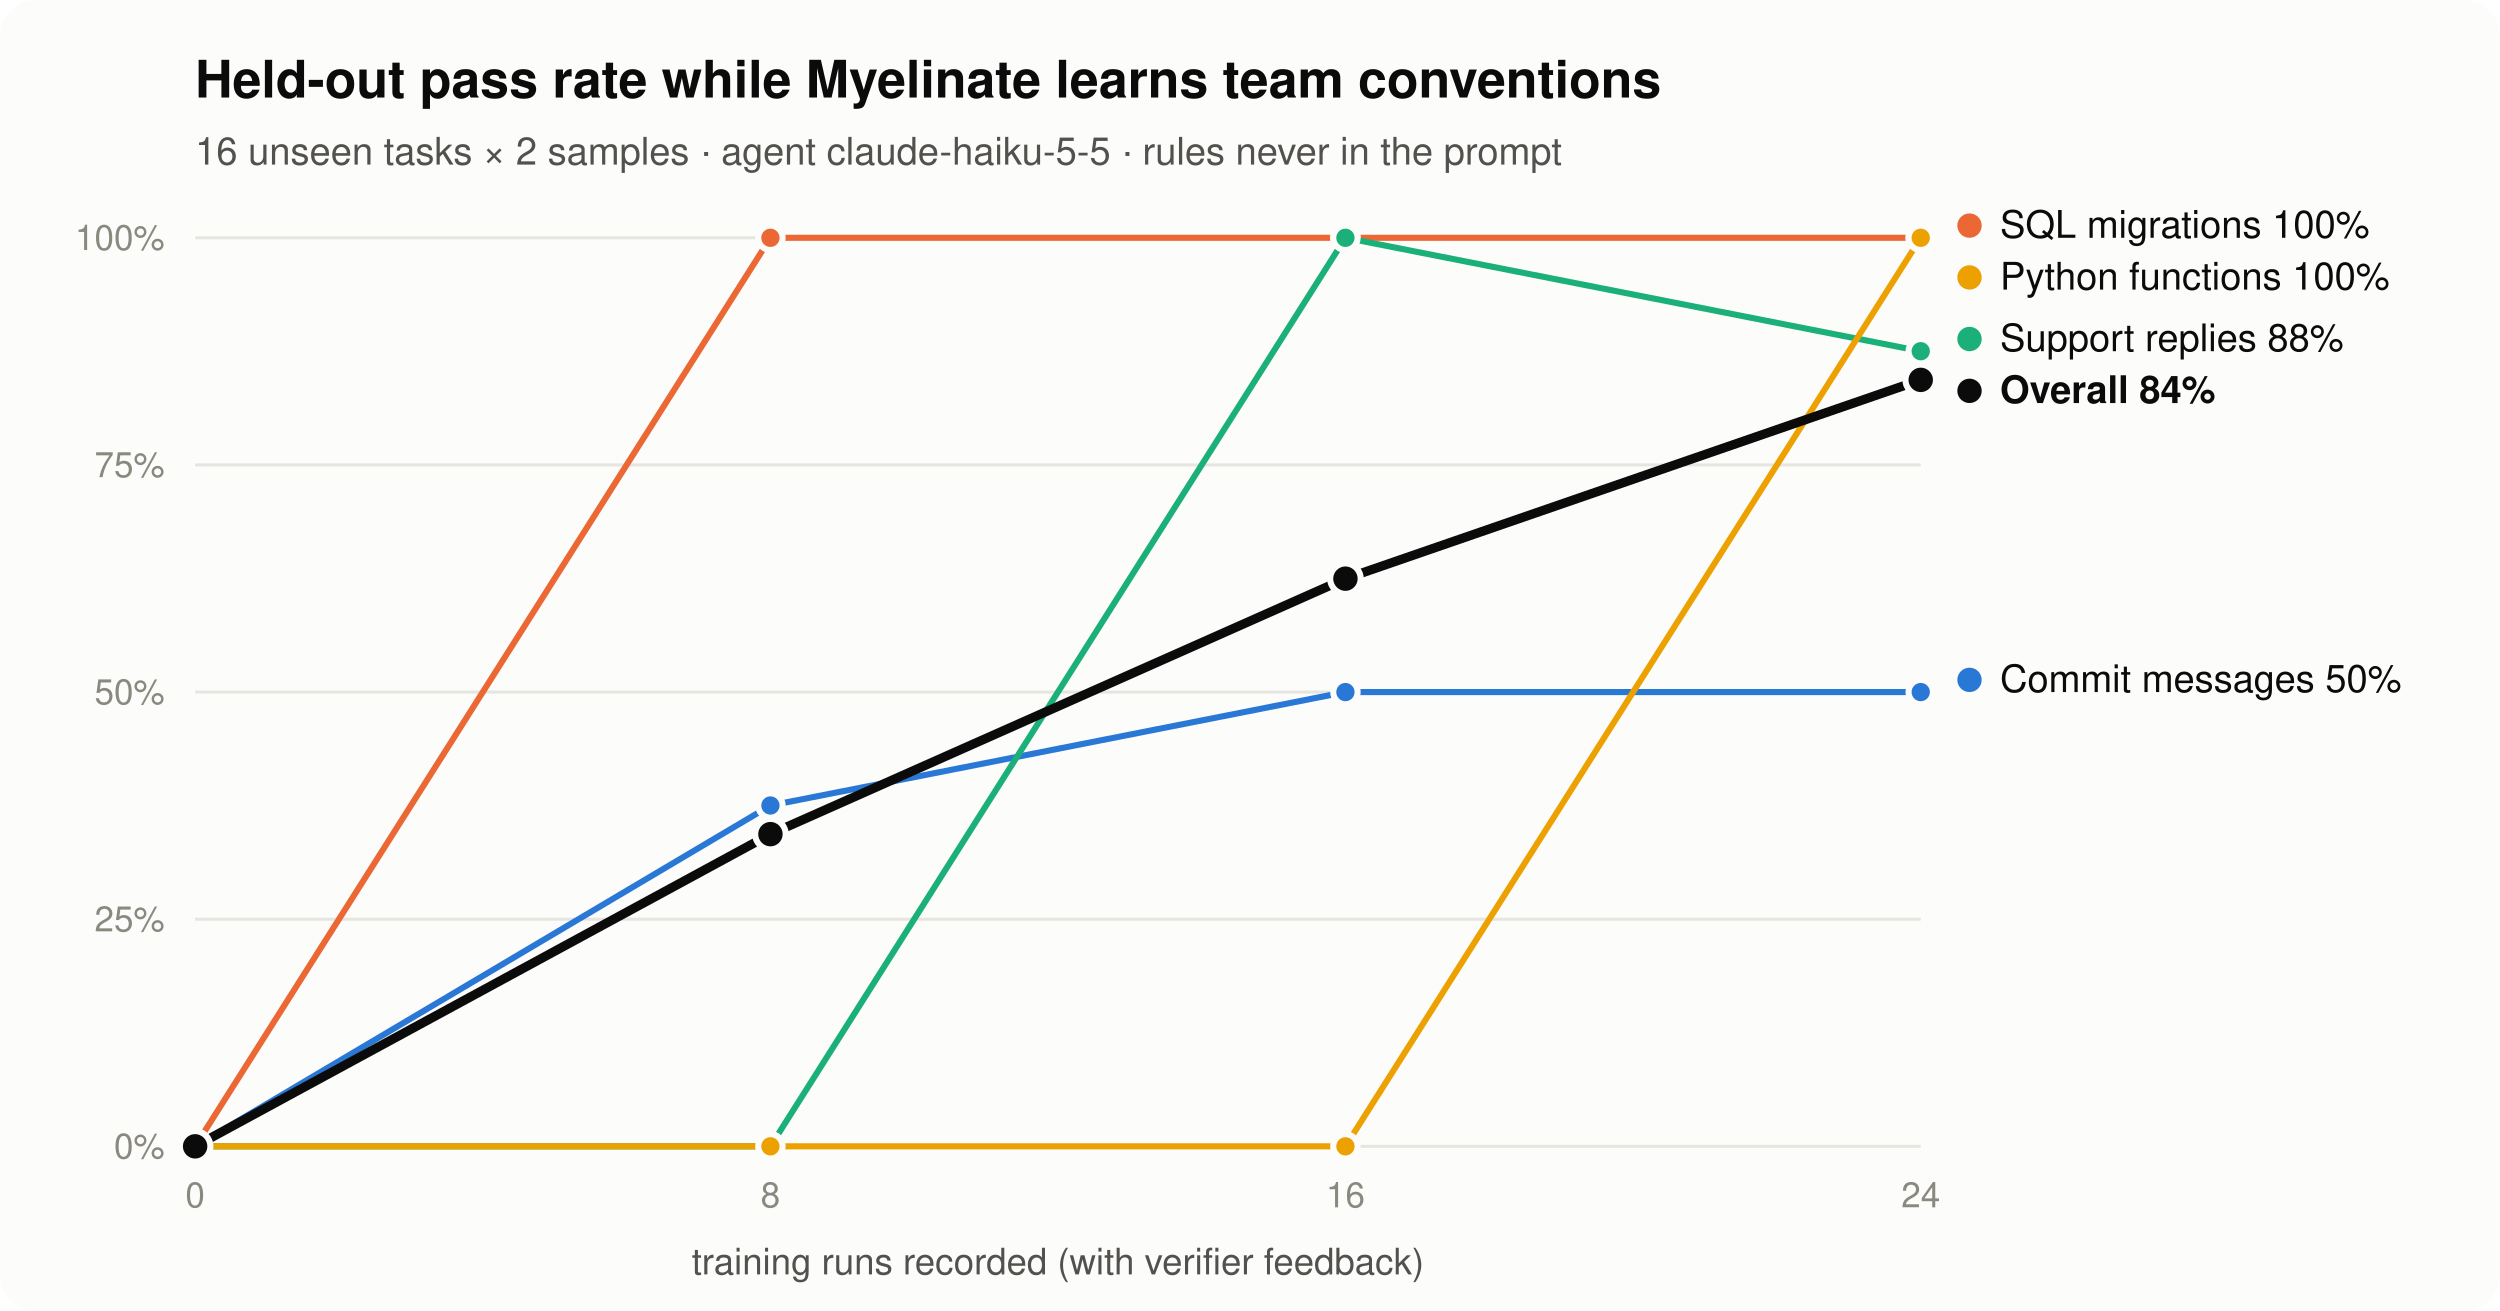
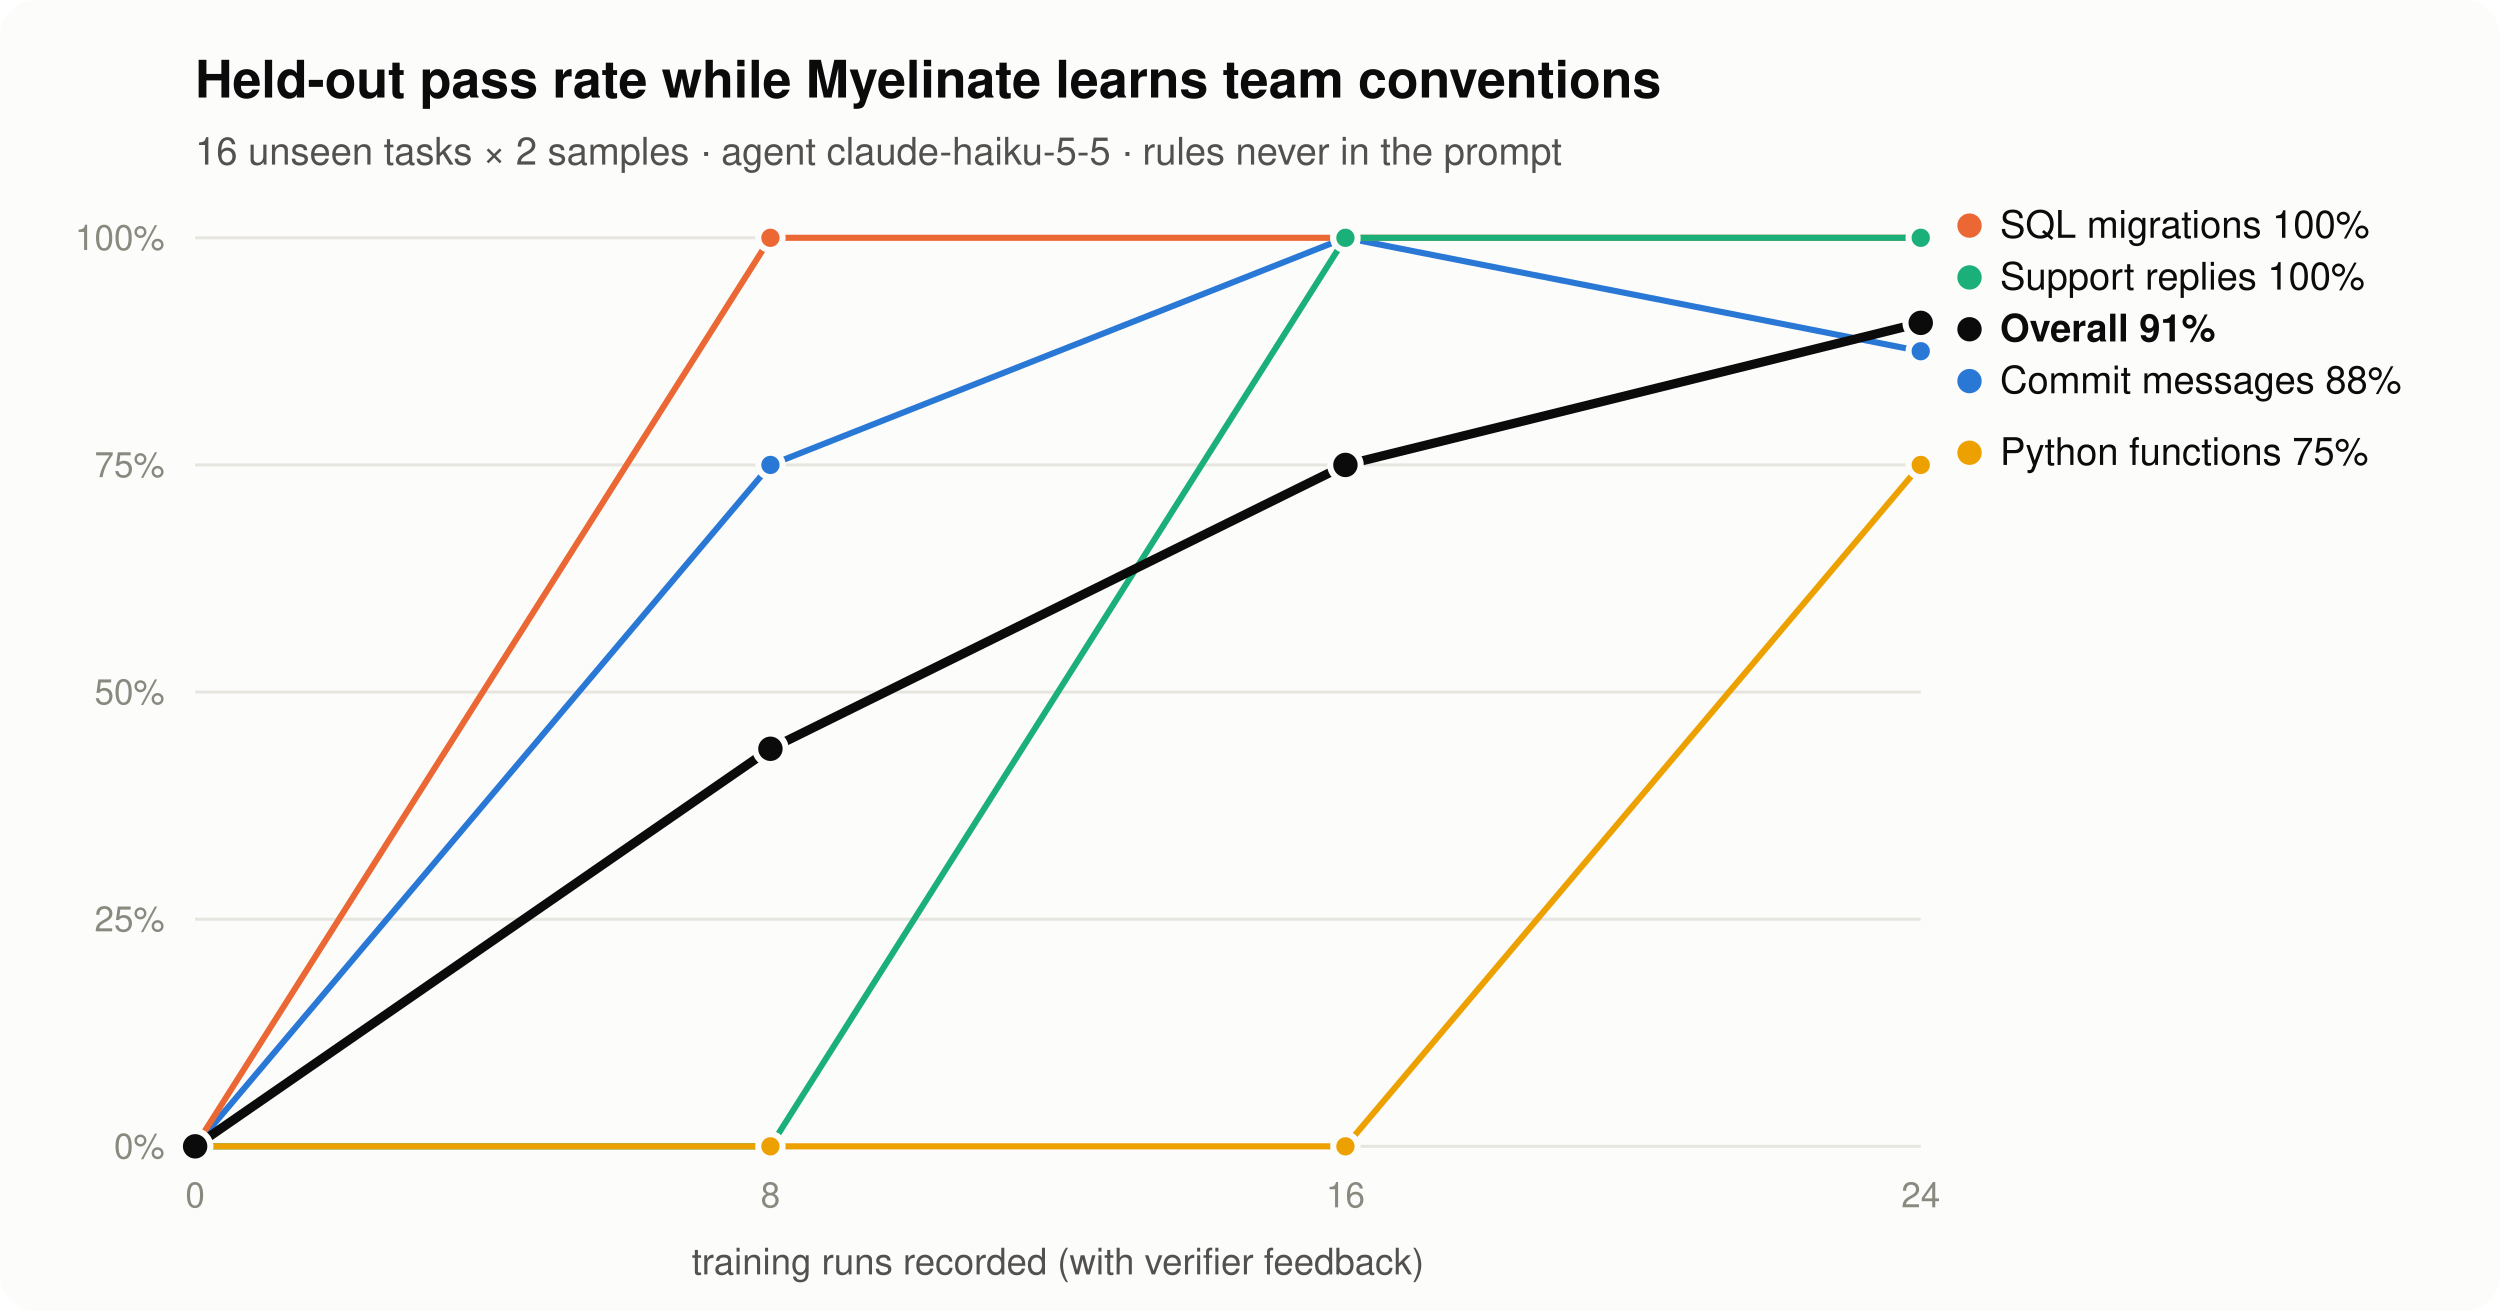
- <svg xmlns="http://www.w3.org/2000/svg" width="820" height="430" viewBox="0 0 820 430" font-family="-apple-system, Segoe UI, Helvetica, Arial, sans-serif" role="img" aria-label="Held-out pass rate rises from 0% to 84% over 24 training runs">
+ <svg xmlns="http://www.w3.org/2000/svg" width="820" height="430" viewBox="0 0 820 430" font-family="-apple-system, Segoe UI, Helvetica, Arial, sans-serif" role="img" aria-label="Held-out pass rate rises from 0% to 91% over 24 training runs">
  <rect width="820" height="430" rx="12" fill="#fcfcfb" />
  <text x="64" y="32" font-size="17" font-weight="600" fill="#0b0b0b">Held-out pass rate while Myelinate learns team conventions</text>
  <text x="64" y="54" font-size="12.5" fill="#52514e">16 unseen tasks × 2 samples · agent claude-haiku-5-5 · rules never in the prompt</text>
  <line x1="64" x2="630" y1="376.0" y2="376.0" stroke="#e6e5df" stroke-width="1" />
  <text x="54" y="380.0" font-size="11.5" text-anchor="end" fill="#8a897f">0%</text>
  <line x1="64" x2="630" y1="301.5" y2="301.5" stroke="#e6e5df" stroke-width="1" />
  <text x="54" y="305.5" font-size="11.5" text-anchor="end" fill="#8a897f">25%</text>
  <line x1="64" x2="630" y1="227.0" y2="227.0" stroke="#e6e5df" stroke-width="1" />
  <text x="54" y="231.0" font-size="11.5" text-anchor="end" fill="#8a897f">50%</text>
  <line x1="64" x2="630" y1="152.5" y2="152.5" stroke="#e6e5df" stroke-width="1" />
  <text x="54" y="156.5" font-size="11.5" text-anchor="end" fill="#8a897f">75%</text>
  <line x1="64" x2="630" y1="78.0" y2="78.0" stroke="#e6e5df" stroke-width="1" />
  <text x="54" y="82.0" font-size="11.5" text-anchor="end" fill="#8a897f">100%</text>
  <text x="64.0" y="396" font-size="11.5" text-anchor="middle" fill="#8a897f">0</text>
  <text x="252.7" y="396" font-size="11.5" text-anchor="middle" fill="#8a897f">8</text>
  <text x="441.3" y="396" font-size="11.5" text-anchor="middle" fill="#8a897f">16</text>
  <text x="630.0" y="396" font-size="11.5" text-anchor="middle" fill="#8a897f">24</text>
  <text x="347.0" y="418" font-size="12" text-anchor="middle" fill="#52514e">training runs recorded (with verifier feedback)</text>
-   <path d="M64.0,376.0 L252.7,264.2 L441.3,227.0 L630.0,227.0" fill="none" stroke="#2a78d6" stroke-width="2.0" stroke-linejoin="round" stroke-linecap="round" />
+   <path d="M64.0,376.0 L252.7,152.5 L441.3,78.0 L630.0,115.2" fill="none" stroke="#2a78d6" stroke-width="2.0" stroke-linejoin="round" stroke-linecap="round" />
  <circle cx="64.0" cy="376.0" r="4" fill="#2a78d6" stroke="#fcfcfb" stroke-width="2" />
-   <circle cx="252.7" cy="264.2" r="4" fill="#2a78d6" stroke="#fcfcfb" stroke-width="2" />
-   <circle cx="441.3" cy="227.0" r="4" fill="#2a78d6" stroke="#fcfcfb" stroke-width="2" />
-   <circle cx="630.0" cy="227.0" r="4" fill="#2a78d6" stroke="#fcfcfb" stroke-width="2" />
+   <circle cx="252.7" cy="152.5" r="4" fill="#2a78d6" stroke="#fcfcfb" stroke-width="2" />
+   <circle cx="441.3" cy="78.0" r="4" fill="#2a78d6" stroke="#fcfcfb" stroke-width="2" />
+   <circle cx="630.0" cy="115.2" r="4" fill="#2a78d6" stroke="#fcfcfb" stroke-width="2" />
  <path d="M64.0,376.0 L252.7,78.0 L441.3,78.0 L630.0,78.0" fill="none" stroke="#eb6834" stroke-width="2.0" stroke-linejoin="round" stroke-linecap="round" />
  <circle cx="64.0" cy="376.0" r="4" fill="#eb6834" stroke="#fcfcfb" stroke-width="2" />
  <circle cx="252.7" cy="78.0" r="4" fill="#eb6834" stroke="#fcfcfb" stroke-width="2" />
  <circle cx="441.3" cy="78.0" r="4" fill="#eb6834" stroke="#fcfcfb" stroke-width="2" />
  <circle cx="630.0" cy="78.0" r="4" fill="#eb6834" stroke="#fcfcfb" stroke-width="2" />
-   <path d="M64.0,376.0 L252.7,376.0 L441.3,78.0 L630.0,115.2" fill="none" stroke="#1baf7a" stroke-width="2.0" stroke-linejoin="round" stroke-linecap="round" />
+   <path d="M64.0,376.0 L252.7,376.0 L441.3,78.0 L630.0,78.0" fill="none" stroke="#1baf7a" stroke-width="2.0" stroke-linejoin="round" stroke-linecap="round" />
  <circle cx="64.0" cy="376.0" r="4" fill="#1baf7a" stroke="#fcfcfb" stroke-width="2" />
  <circle cx="252.7" cy="376.0" r="4" fill="#1baf7a" stroke="#fcfcfb" stroke-width="2" />
  <circle cx="441.3" cy="78.0" r="4" fill="#1baf7a" stroke="#fcfcfb" stroke-width="2" />
-   <circle cx="630.0" cy="115.2" r="4" fill="#1baf7a" stroke="#fcfcfb" stroke-width="2" />
-   <path d="M64.0,376.0 L252.7,376.0 L441.3,376.0 L630.0,78.0" fill="none" stroke="#eda100" stroke-width="2.0" stroke-linejoin="round" stroke-linecap="round" />
+   <circle cx="630.0" cy="78.0" r="4" fill="#1baf7a" stroke="#fcfcfb" stroke-width="2" />
+   <path d="M64.0,376.0 L252.7,376.0 L441.3,376.0 L630.0,152.5" fill="none" stroke="#eda100" stroke-width="2.0" stroke-linejoin="round" stroke-linecap="round" />
  <circle cx="64.0" cy="376.0" r="4" fill="#eda100" stroke="#fcfcfb" stroke-width="2" />
  <circle cx="252.7" cy="376.0" r="4" fill="#eda100" stroke="#fcfcfb" stroke-width="2" />
  <circle cx="441.3" cy="376.0" r="4" fill="#eda100" stroke="#fcfcfb" stroke-width="2" />
-   <circle cx="630.0" cy="78.0" r="4" fill="#eda100" stroke="#fcfcfb" stroke-width="2" />
-   <path d="M64.0,376.0 L252.7,273.6 L441.3,189.8 L630.0,124.6" fill="none" stroke="#0b0b0b" stroke-width="3.0" stroke-linejoin="round" stroke-linecap="round" />
+   <circle cx="630.0" cy="152.5" r="4" fill="#eda100" stroke="#fcfcfb" stroke-width="2" />
+   <path d="M64.0,376.0 L252.7,245.6 L441.3,152.5 L630.0,105.9" fill="none" stroke="#0b0b0b" stroke-width="3.0" stroke-linejoin="round" stroke-linecap="round" />
  <circle cx="64.0" cy="376.0" r="5" fill="#0b0b0b" stroke="#fcfcfb" stroke-width="2" />
-   <circle cx="252.7" cy="273.6" r="5" fill="#0b0b0b" stroke="#fcfcfb" stroke-width="2" />
-   <circle cx="441.3" cy="189.8" r="5" fill="#0b0b0b" stroke="#fcfcfb" stroke-width="2" />
-   <circle cx="630.0" cy="124.6" r="5" fill="#0b0b0b" stroke="#fcfcfb" stroke-width="2" />
+   <circle cx="252.7" cy="245.6" r="5" fill="#0b0b0b" stroke="#fcfcfb" stroke-width="2" />
+   <circle cx="441.3" cy="152.5" r="5" fill="#0b0b0b" stroke="#fcfcfb" stroke-width="2" />
+   <circle cx="630.0" cy="105.9" r="5" fill="#0b0b0b" stroke="#fcfcfb" stroke-width="2" />
  <circle cx="646" cy="74.0" r="4" fill="#eb6834" />
  <text x="656" y="78.0" font-size="12.5" fill="#0b0b0b" font-weight="400">SQL migrations 100%</text>
-   <circle cx="646" cy="91.0" r="4" fill="#eda100" />
-   <text x="656" y="95.0" font-size="12.5" fill="#0b0b0b" font-weight="400">Python functions 100%</text>
-   <circle cx="646" cy="111.2" r="4" fill="#1baf7a" />
-   <text x="656" y="115.2" font-size="12.5" fill="#0b0b0b" font-weight="400">Support replies 88%</text>
-   <circle cx="646" cy="128.2" r="4" fill="#0b0b0b" />
-   <text x="656" y="132.2" font-size="12.5" fill="#0b0b0b" font-weight="600">Overall 84%</text>
-   <circle cx="646" cy="223.0" r="4" fill="#2a78d6" />
-   <text x="656" y="227.0" font-size="12.5" fill="#0b0b0b" font-weight="400">Commit messages 50%</text>
+   <circle cx="646" cy="91.0" r="4" fill="#1baf7a" />
+   <text x="656" y="95.0" font-size="12.5" fill="#0b0b0b" font-weight="400">Support replies 100%</text>
+   <circle cx="646" cy="108.0" r="4" fill="#0b0b0b" />
+   <text x="656" y="112.0" font-size="12.5" fill="#0b0b0b" font-weight="600">Overall 91%</text>
+   <circle cx="646" cy="125.0" r="4" fill="#2a78d6" />
+   <text x="656" y="129.0" font-size="12.5" fill="#0b0b0b" font-weight="400">Commit messages 88%</text>
+   <circle cx="646" cy="148.5" r="4" fill="#eda100" />
+   <text x="656" y="152.5" font-size="12.5" fill="#0b0b0b" font-weight="400">Python functions 75%</text>
</svg>
